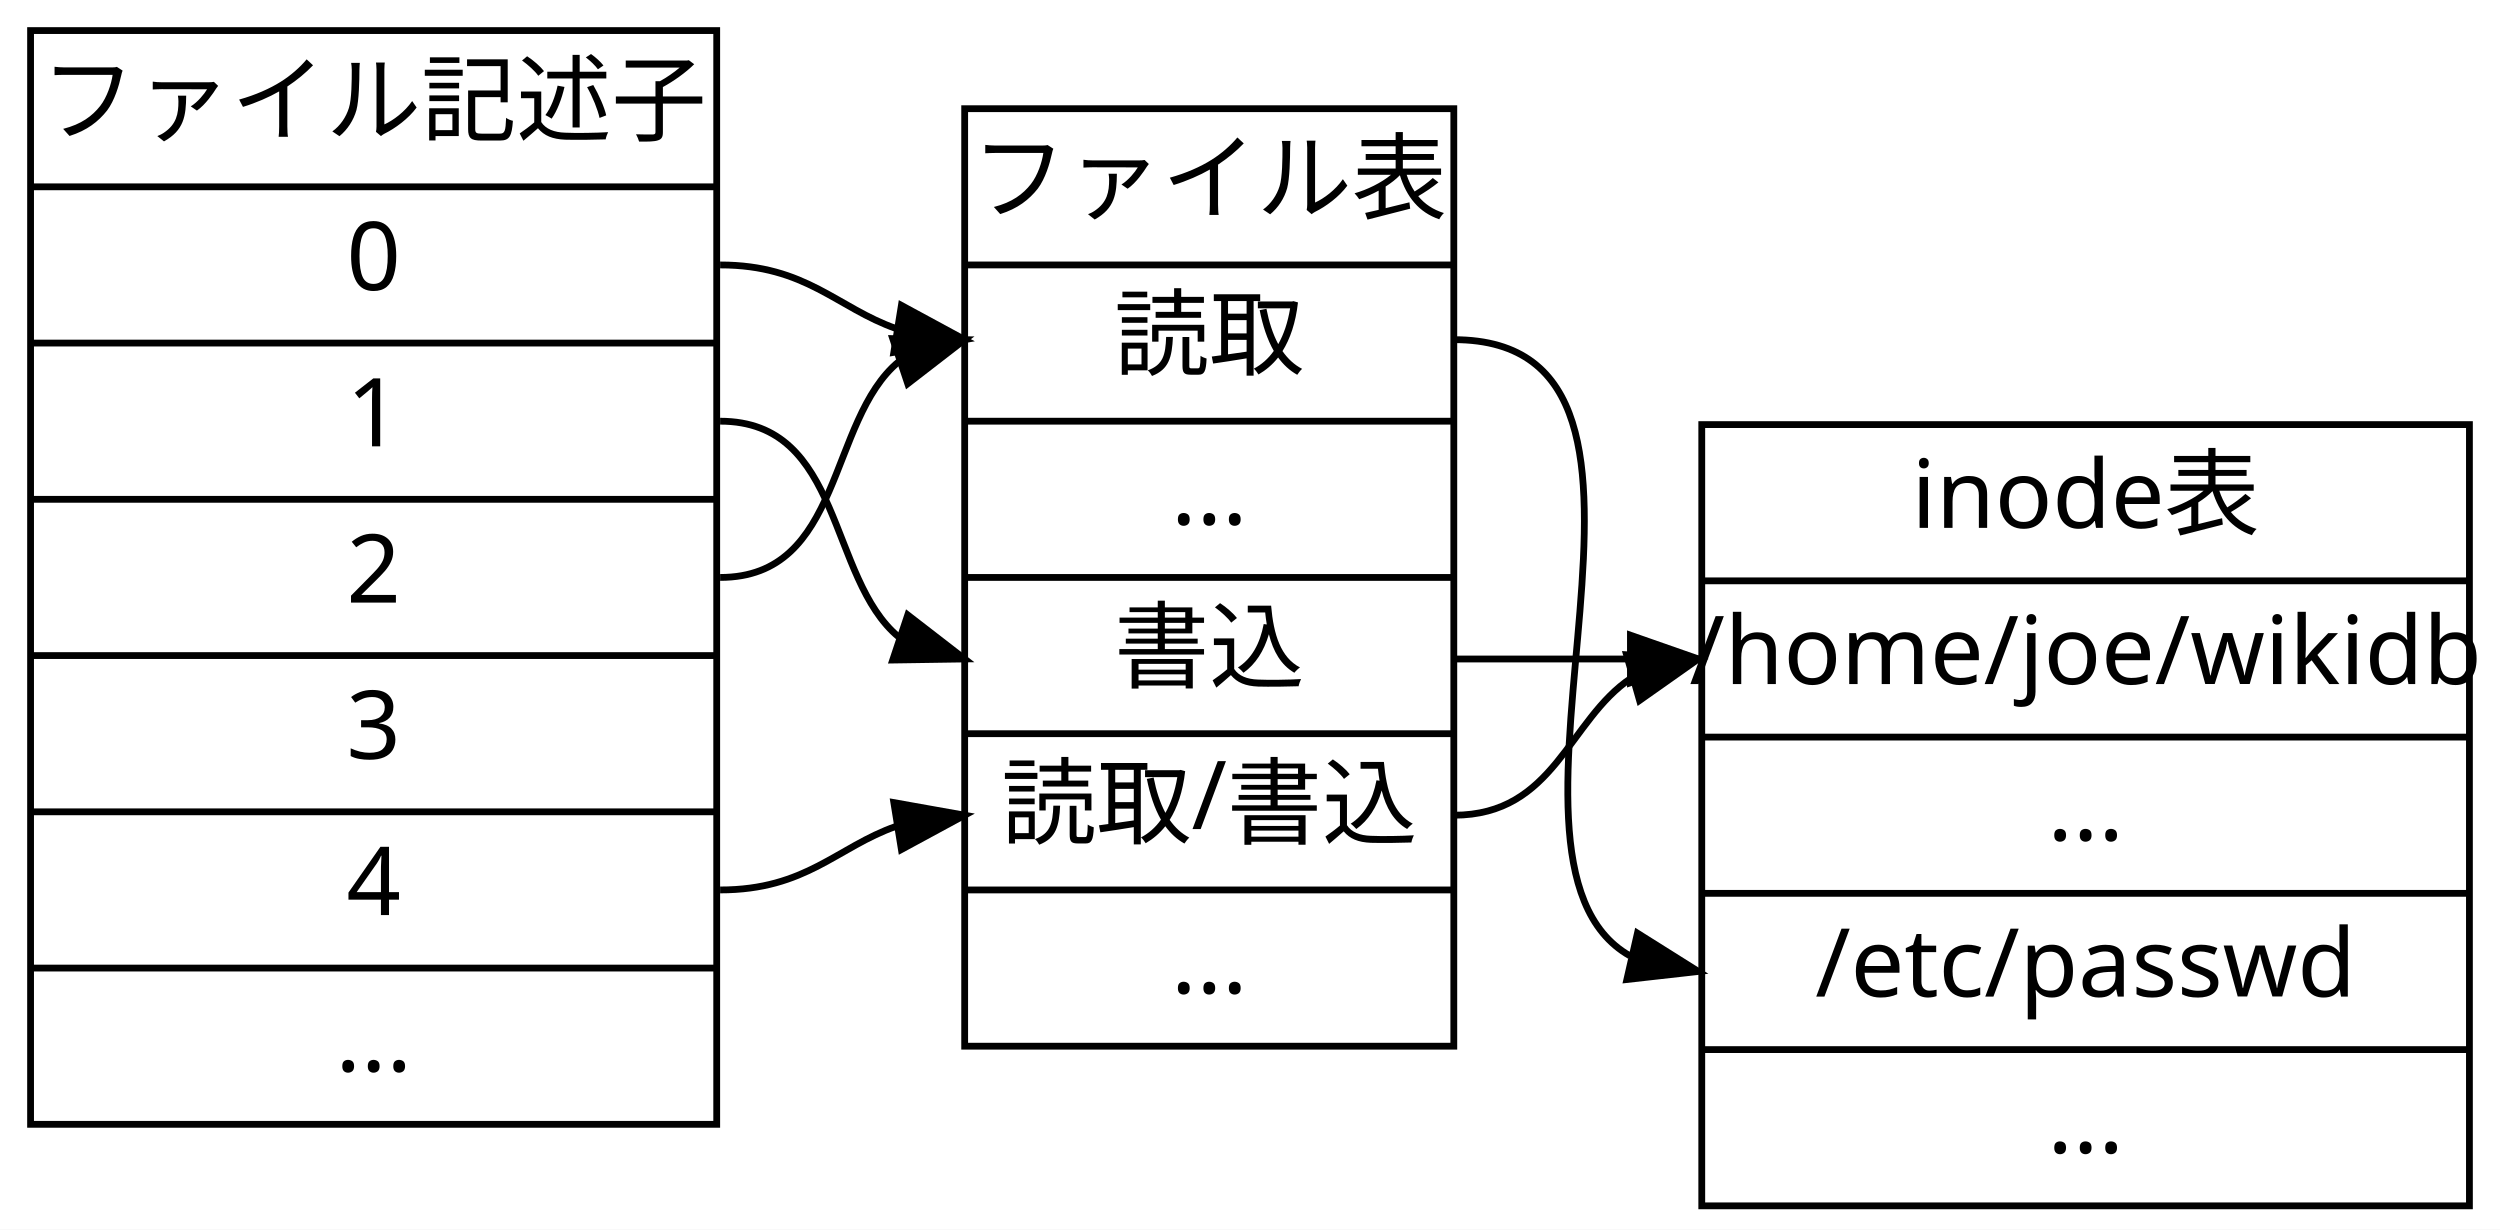
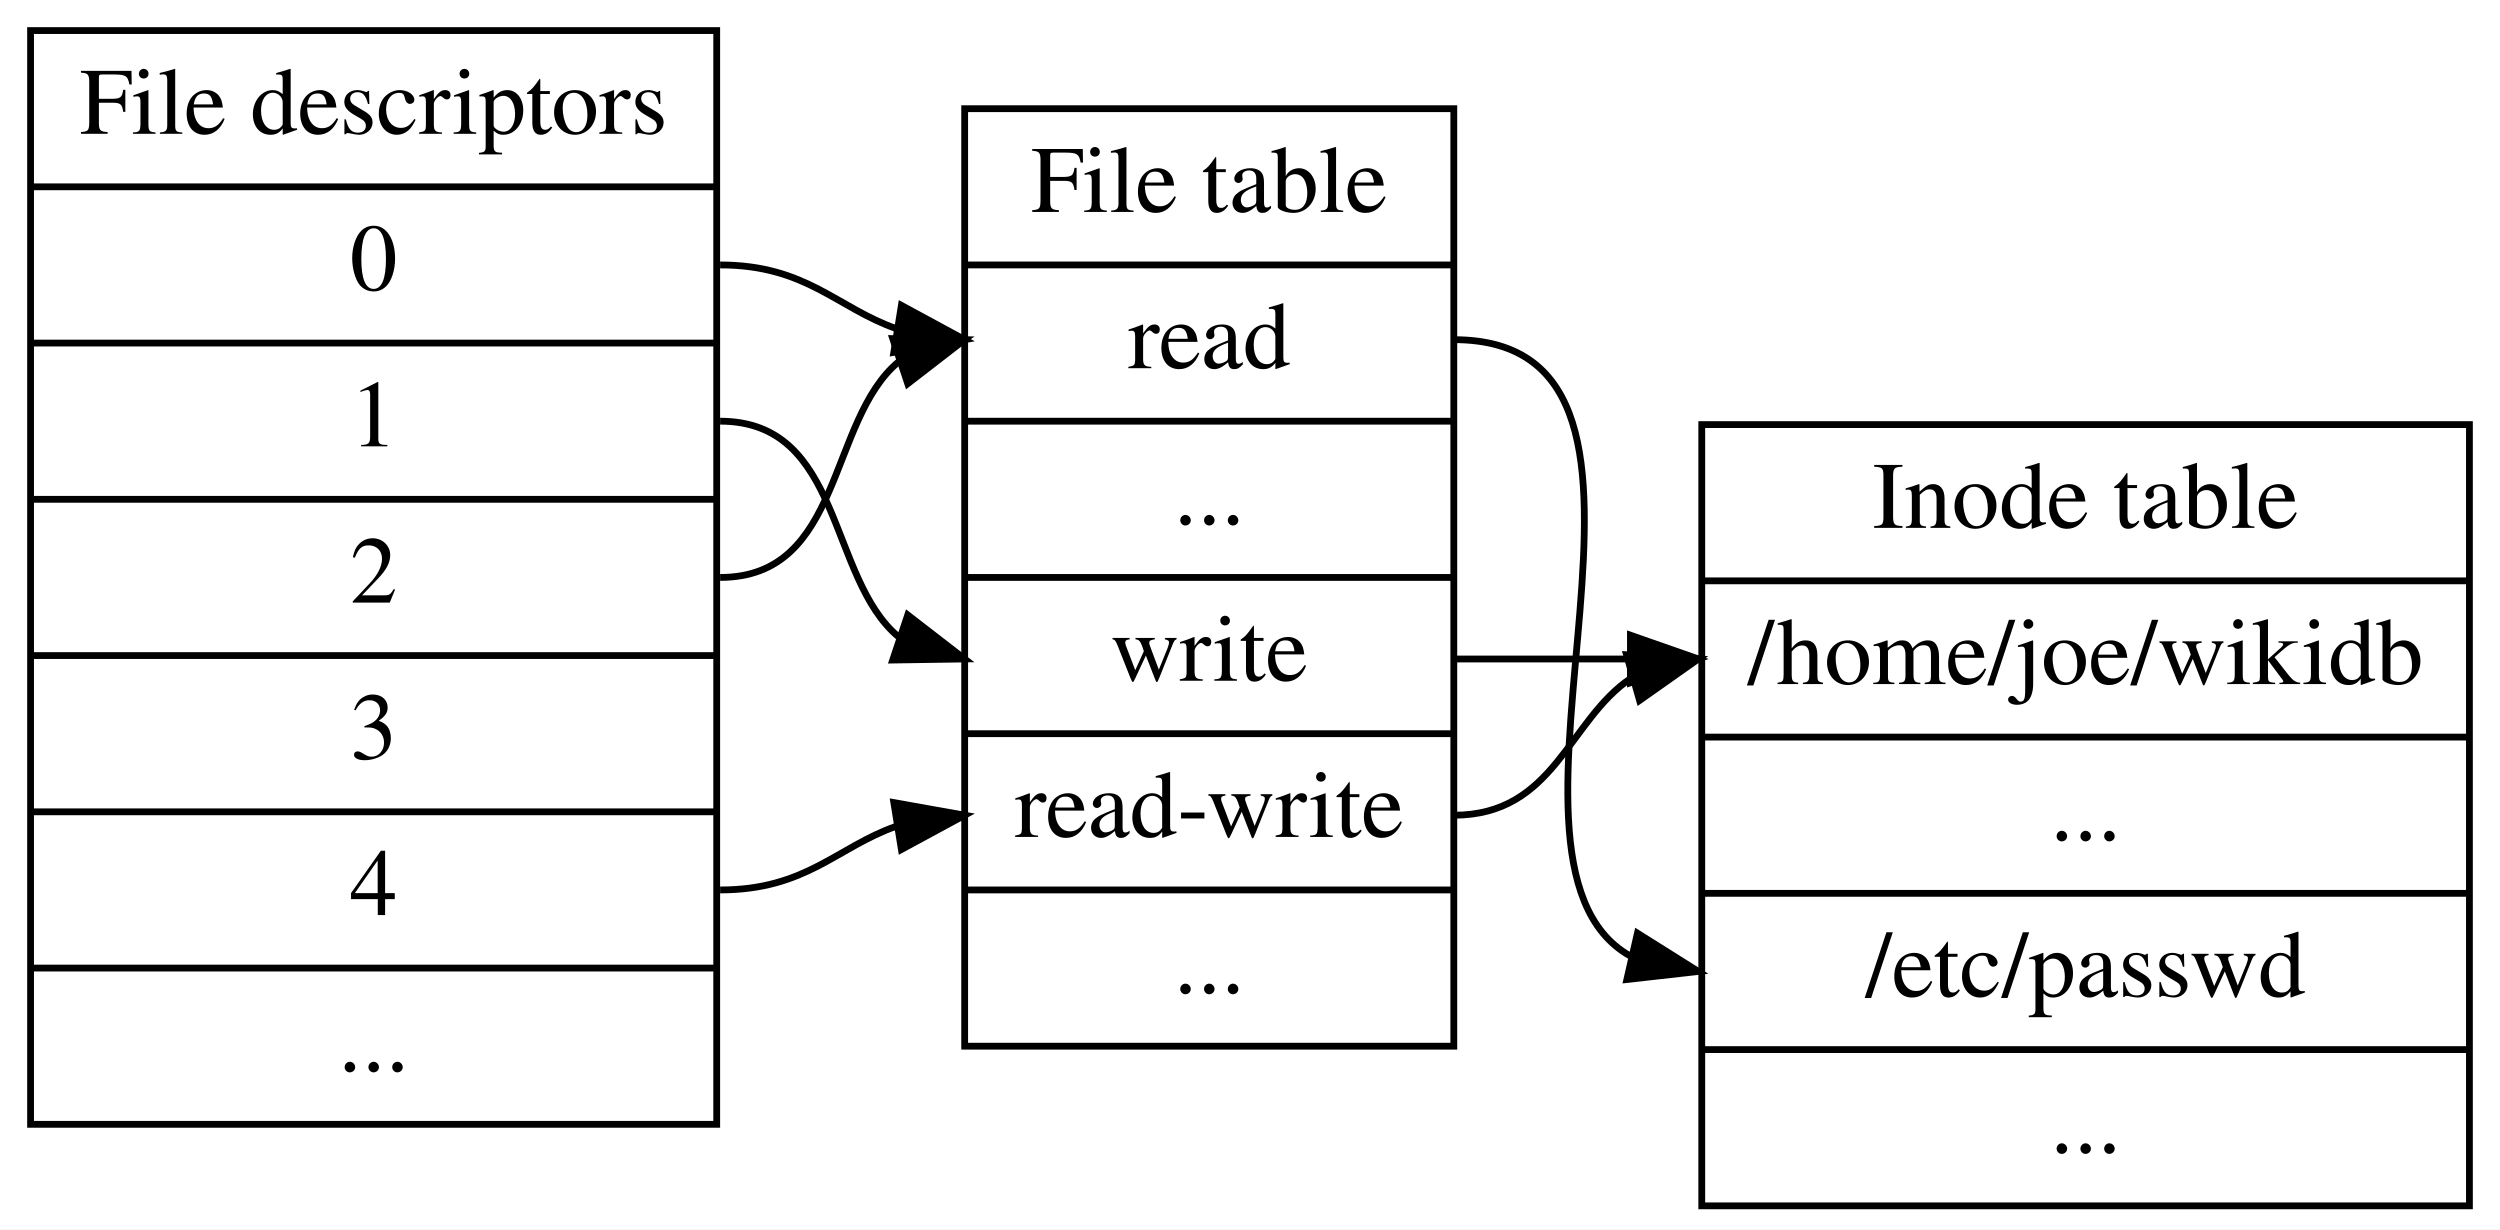
<svg xmlns="http://www.w3.org/2000/svg" width="368pt" height="181pt" viewBox="0.00 0.00 368.00 181.00">
  <g id="graph0" class="graph" transform="scale(1 1) rotate(0) translate(4 177)">
    <polygon fill="white" stroke="none" points="-4,4 -4,-177 364,-177 364,4 -4,4" />
    <g id="node1" class="node">
      <polygon fill="none" stroke="black" points="0.5,-11.5 0.5,-172.5 101.5,-172.5 101.5,-11.5 0.5,-11.5" />
-       <text text-anchor="middle" x="51" y="-157.3" font-family="Noto Sans JP, sans-serif" font-size="14.00">ファイル記述子</text>
+       <text text-anchor="middle" x="51" y="-157.3" font-family="Times,serif" font-size="14.00">File descriptors</text>
      <polyline fill="none" stroke="black" points="0.5,-149.5 101.5,-149.5 " />
-       <text text-anchor="middle" x="51" y="-134.3" font-family="Noto Sans JP, sans-serif" font-size="14.00">0</text>
+       <text text-anchor="middle" x="51" y="-134.3" font-family="Times,serif" font-size="14.00">0</text>
      <polyline fill="none" stroke="black" points="0.5,-126.5 101.5,-126.5 " />
-       <text text-anchor="middle" x="51" y="-111.3" font-family="Noto Sans JP, sans-serif" font-size="14.00">1</text>
+       <text text-anchor="middle" x="51" y="-111.3" font-family="Times,serif" font-size="14.00">1</text>
      <polyline fill="none" stroke="black" points="0.5,-103.5 101.5,-103.5 " />
-       <text text-anchor="middle" x="51" y="-88.3" font-family="Noto Sans JP, sans-serif" font-size="14.00">2</text>
+       <text text-anchor="middle" x="51" y="-88.3" font-family="Times,serif" font-size="14.00">2</text>
      <polyline fill="none" stroke="black" points="0.5,-80.5 101.5,-80.5 " />
-       <text text-anchor="middle" x="51" y="-65.3" font-family="Noto Sans JP, sans-serif" font-size="14.00">3</text>
+       <text text-anchor="middle" x="51" y="-65.3" font-family="Times,serif" font-size="14.00">3</text>
      <polyline fill="none" stroke="black" points="0.5,-57.5 101.5,-57.5 " />
-       <text text-anchor="middle" x="51" y="-42.3" font-family="Noto Sans JP, sans-serif" font-size="14.00">4</text>
+       <text text-anchor="middle" x="51" y="-42.3" font-family="Times,serif" font-size="14.00">4</text>
      <polyline fill="none" stroke="black" points="0.5,-34.5 101.5,-34.5 " />
-       <text text-anchor="middle" x="51" y="-19.3" font-family="Noto Sans JP, sans-serif" font-size="14.00">...</text>
+       <text text-anchor="middle" x="51" y="-19.3" font-family="Times,serif" font-size="14.00">...</text>
    </g>
    <g id="node2" class="node">
      <polygon fill="none" stroke="black" points="138,-23 138,-161 210,-161 210,-23 138,-23" />
-       <text text-anchor="middle" x="174" y="-145.8" font-family="Noto Sans JP, sans-serif" font-size="14.00">ファイル表</text>
+       <text text-anchor="middle" x="174" y="-145.8" font-family="Times,serif" font-size="14.00">File table</text>
      <polyline fill="none" stroke="black" points="138,-138 210,-138 " />
-       <text text-anchor="middle" x="174" y="-122.8" font-family="Noto Sans JP, sans-serif" font-size="14.00">読取</text>
+       <text text-anchor="middle" x="174" y="-122.8" font-family="Times,serif" font-size="14.00">read</text>
      <polyline fill="none" stroke="black" points="138,-115 210,-115 " />
-       <text text-anchor="middle" x="174" y="-99.8" font-family="Noto Sans JP, sans-serif" font-size="14.00">...</text>
+       <text text-anchor="middle" x="174" y="-99.8" font-family="Times,serif" font-size="14.00">...</text>
      <polyline fill="none" stroke="black" points="138,-92 210,-92 " />
-       <text text-anchor="middle" x="174" y="-76.8" font-family="Noto Sans JP, sans-serif" font-size="14.00">書込</text>
+       <text text-anchor="middle" x="174" y="-76.8" font-family="Times,serif" font-size="14.00">write</text>
      <polyline fill="none" stroke="black" points="138,-69 210,-69 " />
-       <text text-anchor="middle" x="174" y="-53.8" font-family="Noto Sans JP, sans-serif" font-size="14.00">読取/書込</text>
+       <text text-anchor="middle" x="174" y="-53.8" font-family="Times,serif" font-size="14.00">read-write</text>
      <polyline fill="none" stroke="black" points="138,-46 210,-46 " />
-       <text text-anchor="middle" x="174" y="-30.8" font-family="Noto Sans JP, sans-serif" font-size="14.00">...</text>
+       <text text-anchor="middle" x="174" y="-30.8" font-family="Times,serif" font-size="14.00">...</text>
    </g>
    <g id="edge1" class="edge">
      <path fill="none" stroke="black" d="M102,-138C114.678,-138 119.207,-131.683 127.938,-128.623" />
      <polygon fill="black" stroke="black" points="128.685,-132.048 138,-127 127.57,-125.137 128.685,-132.048" />
    </g>
    <g id="edge2" class="edge">
      <path fill="none" stroke="black" d="M102,-115C120.131,-115 117.833,-91.894 128.303,-83.23" />
      <polygon fill="black" stroke="black" points="129.619,-86.481 138,-80 127.406,-79.84 129.619,-86.481" />
    </g>
    <g id="edge3" class="edge">
      <path fill="none" stroke="black" d="M102,-92C120.131,-92 117.833,-115.105 128.303,-123.77" />
      <polygon fill="black" stroke="black" points="127.406,-127.16 138,-127 129.619,-120.519 127.406,-127.16" />
    </g>
    <g id="edge4" class="edge">
      <path fill="none" stroke="black" d="M102,-46C114.678,-46 119.207,-52.317 127.938,-55.377" />
      <polygon fill="black" stroke="black" points="127.57,-58.863 138,-57 128.685,-51.952 127.57,-58.863" />
    </g>
    <g id="node3" class="node">
      <polygon fill="none" stroke="black" points="246.5,0.5 246.5,-114.5 359.5,-114.5 359.5,0.5 246.5,0.5" />
-       <text text-anchor="middle" x="303" y="-99.3" font-family="Noto Sans JP, sans-serif" font-size="14.00">inode表</text>
+       <text text-anchor="middle" x="303" y="-99.3" font-family="Times,serif" font-size="14.00">Inode table</text>
      <polyline fill="none" stroke="black" points="246.5,-91.5 359.5,-91.5 " />
-       <text text-anchor="middle" x="303" y="-76.3" font-family="Noto Sans JP, sans-serif" font-size="14.00">/home/joe/wikidb</text>
+       <text text-anchor="middle" x="303" y="-76.3" font-family="Times,serif" font-size="14.00">/home/joe/wikidb</text>
      <polyline fill="none" stroke="black" points="246.5,-68.5 359.5,-68.5 " />
-       <text text-anchor="middle" x="303" y="-53.3" font-family="Noto Sans JP, sans-serif" font-size="14.00">...</text>
+       <text text-anchor="middle" x="303" y="-53.3" font-family="Times,serif" font-size="14.00">...</text>
      <polyline fill="none" stroke="black" points="246.5,-45.5 359.5,-45.5 " />
-       <text text-anchor="middle" x="303" y="-30.3" font-family="Noto Sans JP, sans-serif" font-size="14.00">/etc/passwd</text>
+       <text text-anchor="middle" x="303" y="-30.3" font-family="Times,serif" font-size="14.00">/etc/passwd</text>
      <polyline fill="none" stroke="black" points="246.5,-22.5 359.5,-22.5 " />
-       <text text-anchor="middle" x="303" y="-7.3" font-family="Noto Sans JP, sans-serif" font-size="14.00">...</text>
+       <text text-anchor="middle" x="303" y="-7.3" font-family="Times,serif" font-size="14.00">...</text>
    </g>
    <g id="edge5" class="edge">
      <path fill="none" stroke="black" d="M210,-127C250.167,-127 210.696,-50.62 235.931,-36.299" />
      <polygon fill="black" stroke="black" points="237.03,-39.638 246,-34 235.472,-32.814 237.03,-39.638" />
    </g>
    <g id="edge6" class="edge">
      <path fill="none" stroke="black" d="M210,-80C222,-80 227.25,-80 235.875,-80" />
      <polygon fill="black" stroke="black" points="236,-83.5 246,-80 236,-76.5 236,-83.5" />
    </g>
    <g id="edge7" class="edge">
      <path fill="none" stroke="black" d="M210,-57C224.833,-57 226.874,-71.038 236.11,-77.18" />
      <polygon fill="black" stroke="black" points="235.424,-80.623 246,-80 237.343,-73.892 235.424,-80.623" />
    </g>
  </g>
</svg>
